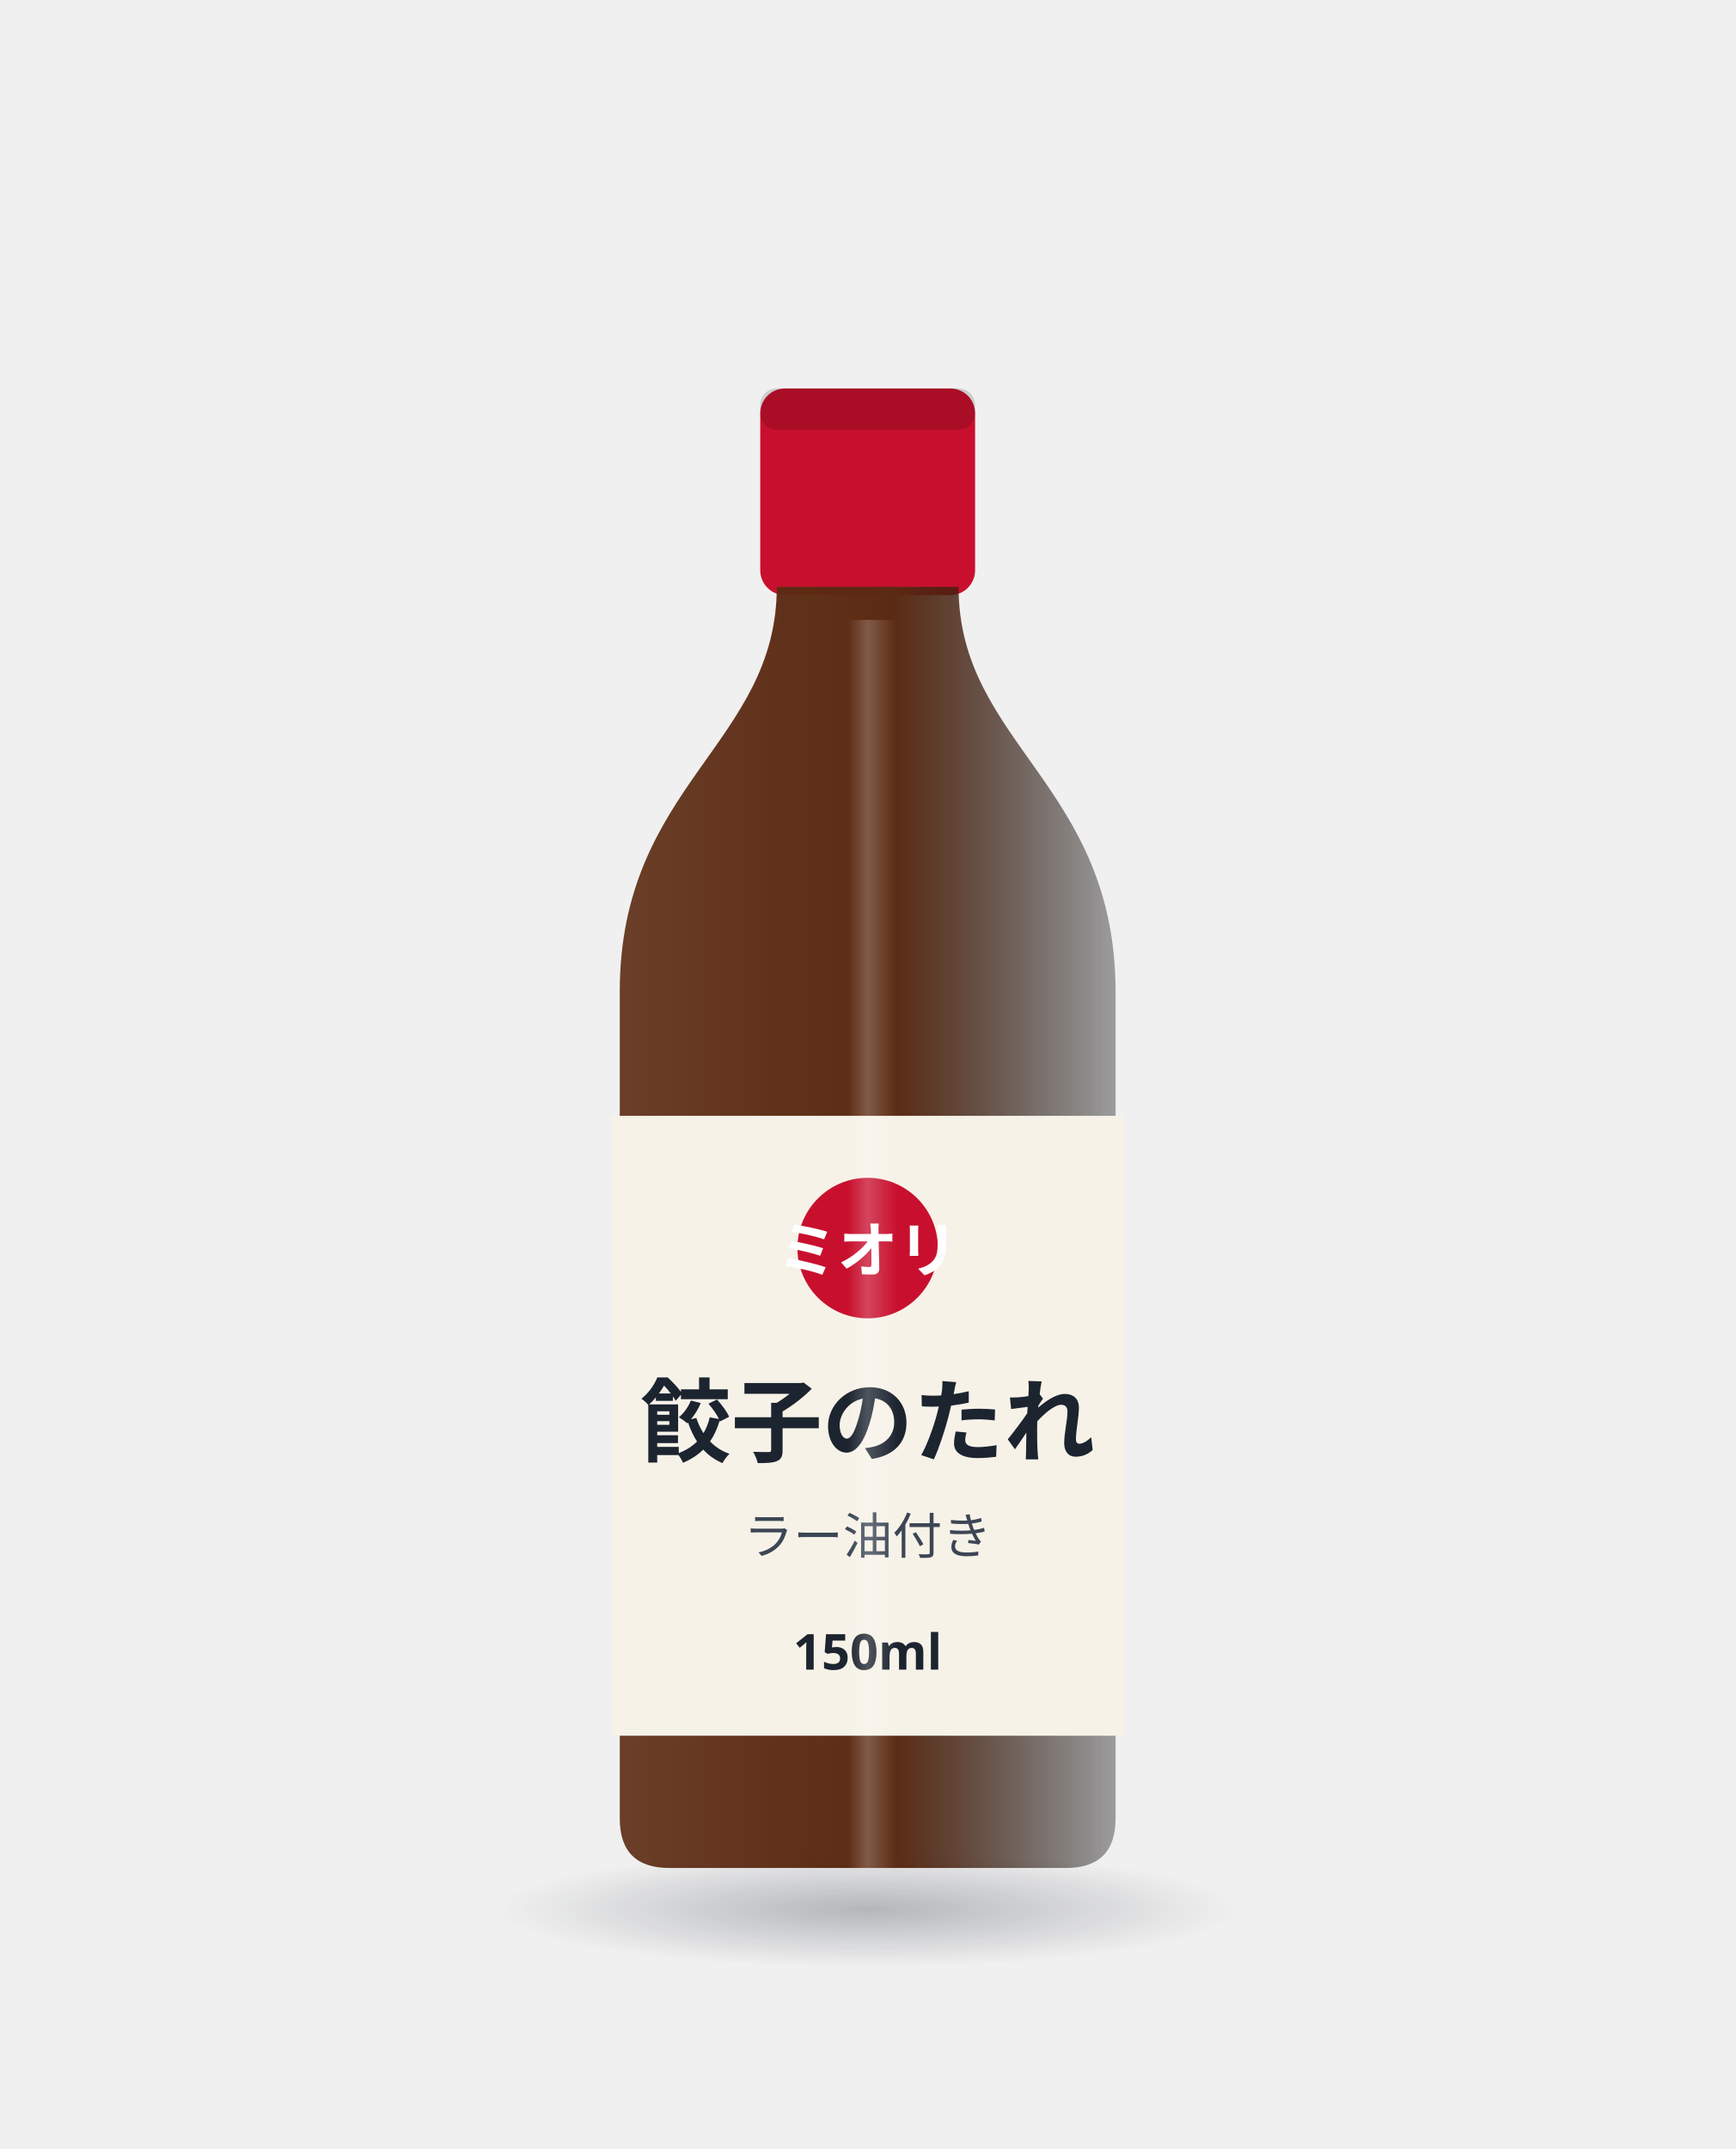
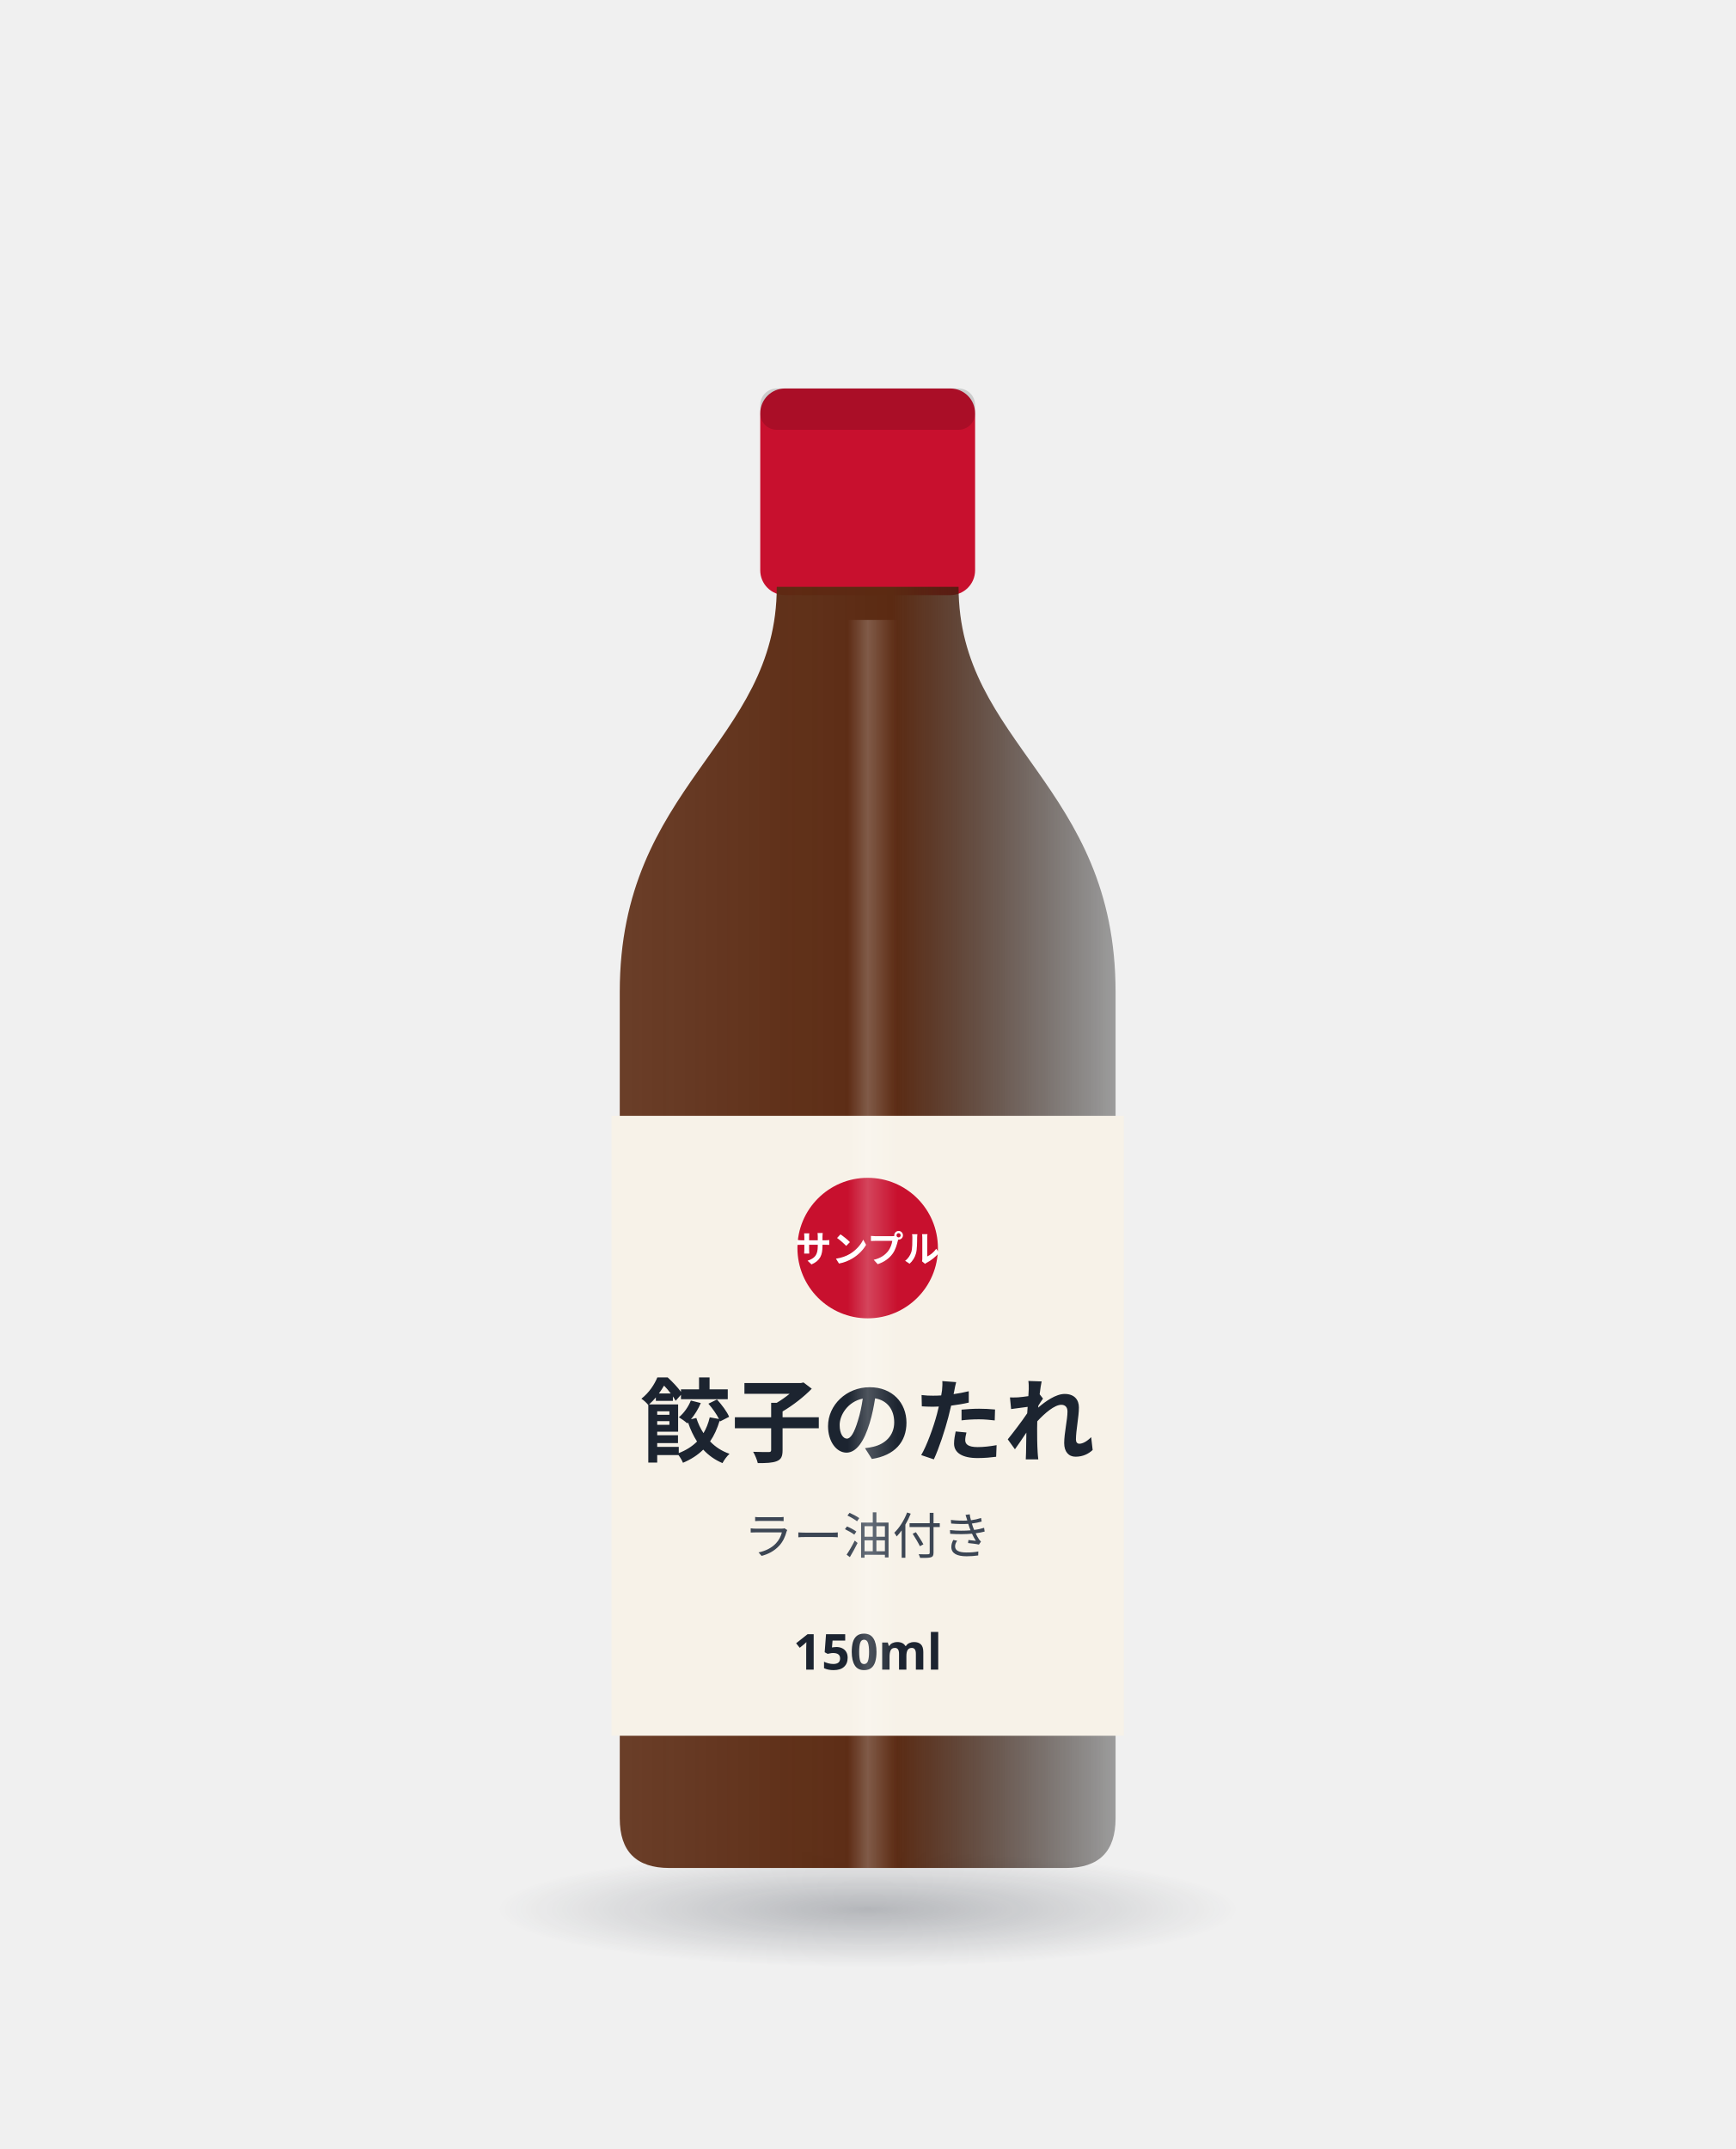
<svg xmlns="http://www.w3.org/2000/svg" viewBox="0 0 420 520" width="420" height="520">
  <defs>
    <radialGradient id="shadow" cx="50%" cy="50%" r="50%">
      <stop offset="0" stop-color="#1b2230" stop-opacity=".28" />
      <stop offset="1" stop-color="#1b2230" stop-opacity="0" />
    </radialGradient>
    <linearGradient id="sheen" x1="0" x2="1">
      <stop offset="0" stop-color="#fff" stop-opacity="0" />
      <stop offset=".46" stop-color="#fff" stop-opacity=".0" />
      <stop offset=".5" stop-color="#fff" stop-opacity=".22" />
      <stop offset=".56" stop-color="#fff" stop-opacity="0" />
      <stop offset="1" stop-color="#fff" stop-opacity="0" />
    </linearGradient>
    <linearGradient id="liq" x1="0" x2="1">
      <stop offset="0" stop-color="#5b2a12" stop-opacity=".9" />
      <stop offset=".55" stop-color="#5b2a12" />
      <stop offset="1" stop-color="#000" stop-opacity=".35" />
    </linearGradient>
  </defs>
  <ellipse cx="210" cy="462" rx="90" ry="14" fill="url(#shadow)" />
  <rect x="184" y="94" width="52" height="50" rx="6" fill="#c8102e" />
  <rect x="184" y="94" width="52" height="10" rx="4" fill="#000" opacity=".15" />
  <path d="M188 142 L232 142 C232 180 270 190 270 240              L270 440 Q270 452 258 452 L162 452 Q150 452 150 440 L150 240              C150 190 188 180 188 142 Z" fill="url(#liq)" />
  <rect x="148" y="270" width="124" height="150" fill="#f7f2e8" />
  <g transform="translate(210 302)">
    <circle r="17" fill="#c8102e" />
-     <text y="5.78" text-anchor="middle" font-family="'Yu Gothic','YuGothic','Meiryo','BIZ UDPGothic',sans-serif" font-weight="700" font-size="14.62" fill="#fff">ミオリ</text>
+     <text y="3.4" text-anchor="middle" font-family="'Yu Gothic','YuGothic','Meiryo','BIZ UDPGothic',sans-serif" font-weight="700" font-size="8.84" fill="#fff">サンプル</text>
  </g>
  <text x="210" y="352" text-anchor="middle" font-family="'Yu Gothic','YuGothic','Meiryo','BIZ UDPGothic',sans-serif" font-size="22" font-weight="800" fill="#1c2430">餃子のたれ</text>
  <text x="210" y="376" text-anchor="middle" font-family="'Yu Gothic','YuGothic','Meiryo','BIZ UDPGothic',sans-serif" font-size="12" fill="#3c4654">ラー油付き</text>
  <text x="210" y="404" text-anchor="middle" font-family="'Yu Gothic','YuGothic','Meiryo','BIZ UDPGothic',sans-serif" font-size="12" font-weight="700" fill="#1c2430">150ml</text>
  <rect x="150" y="150" width="120" height="302" fill="url(#sheen)" />
</svg>
